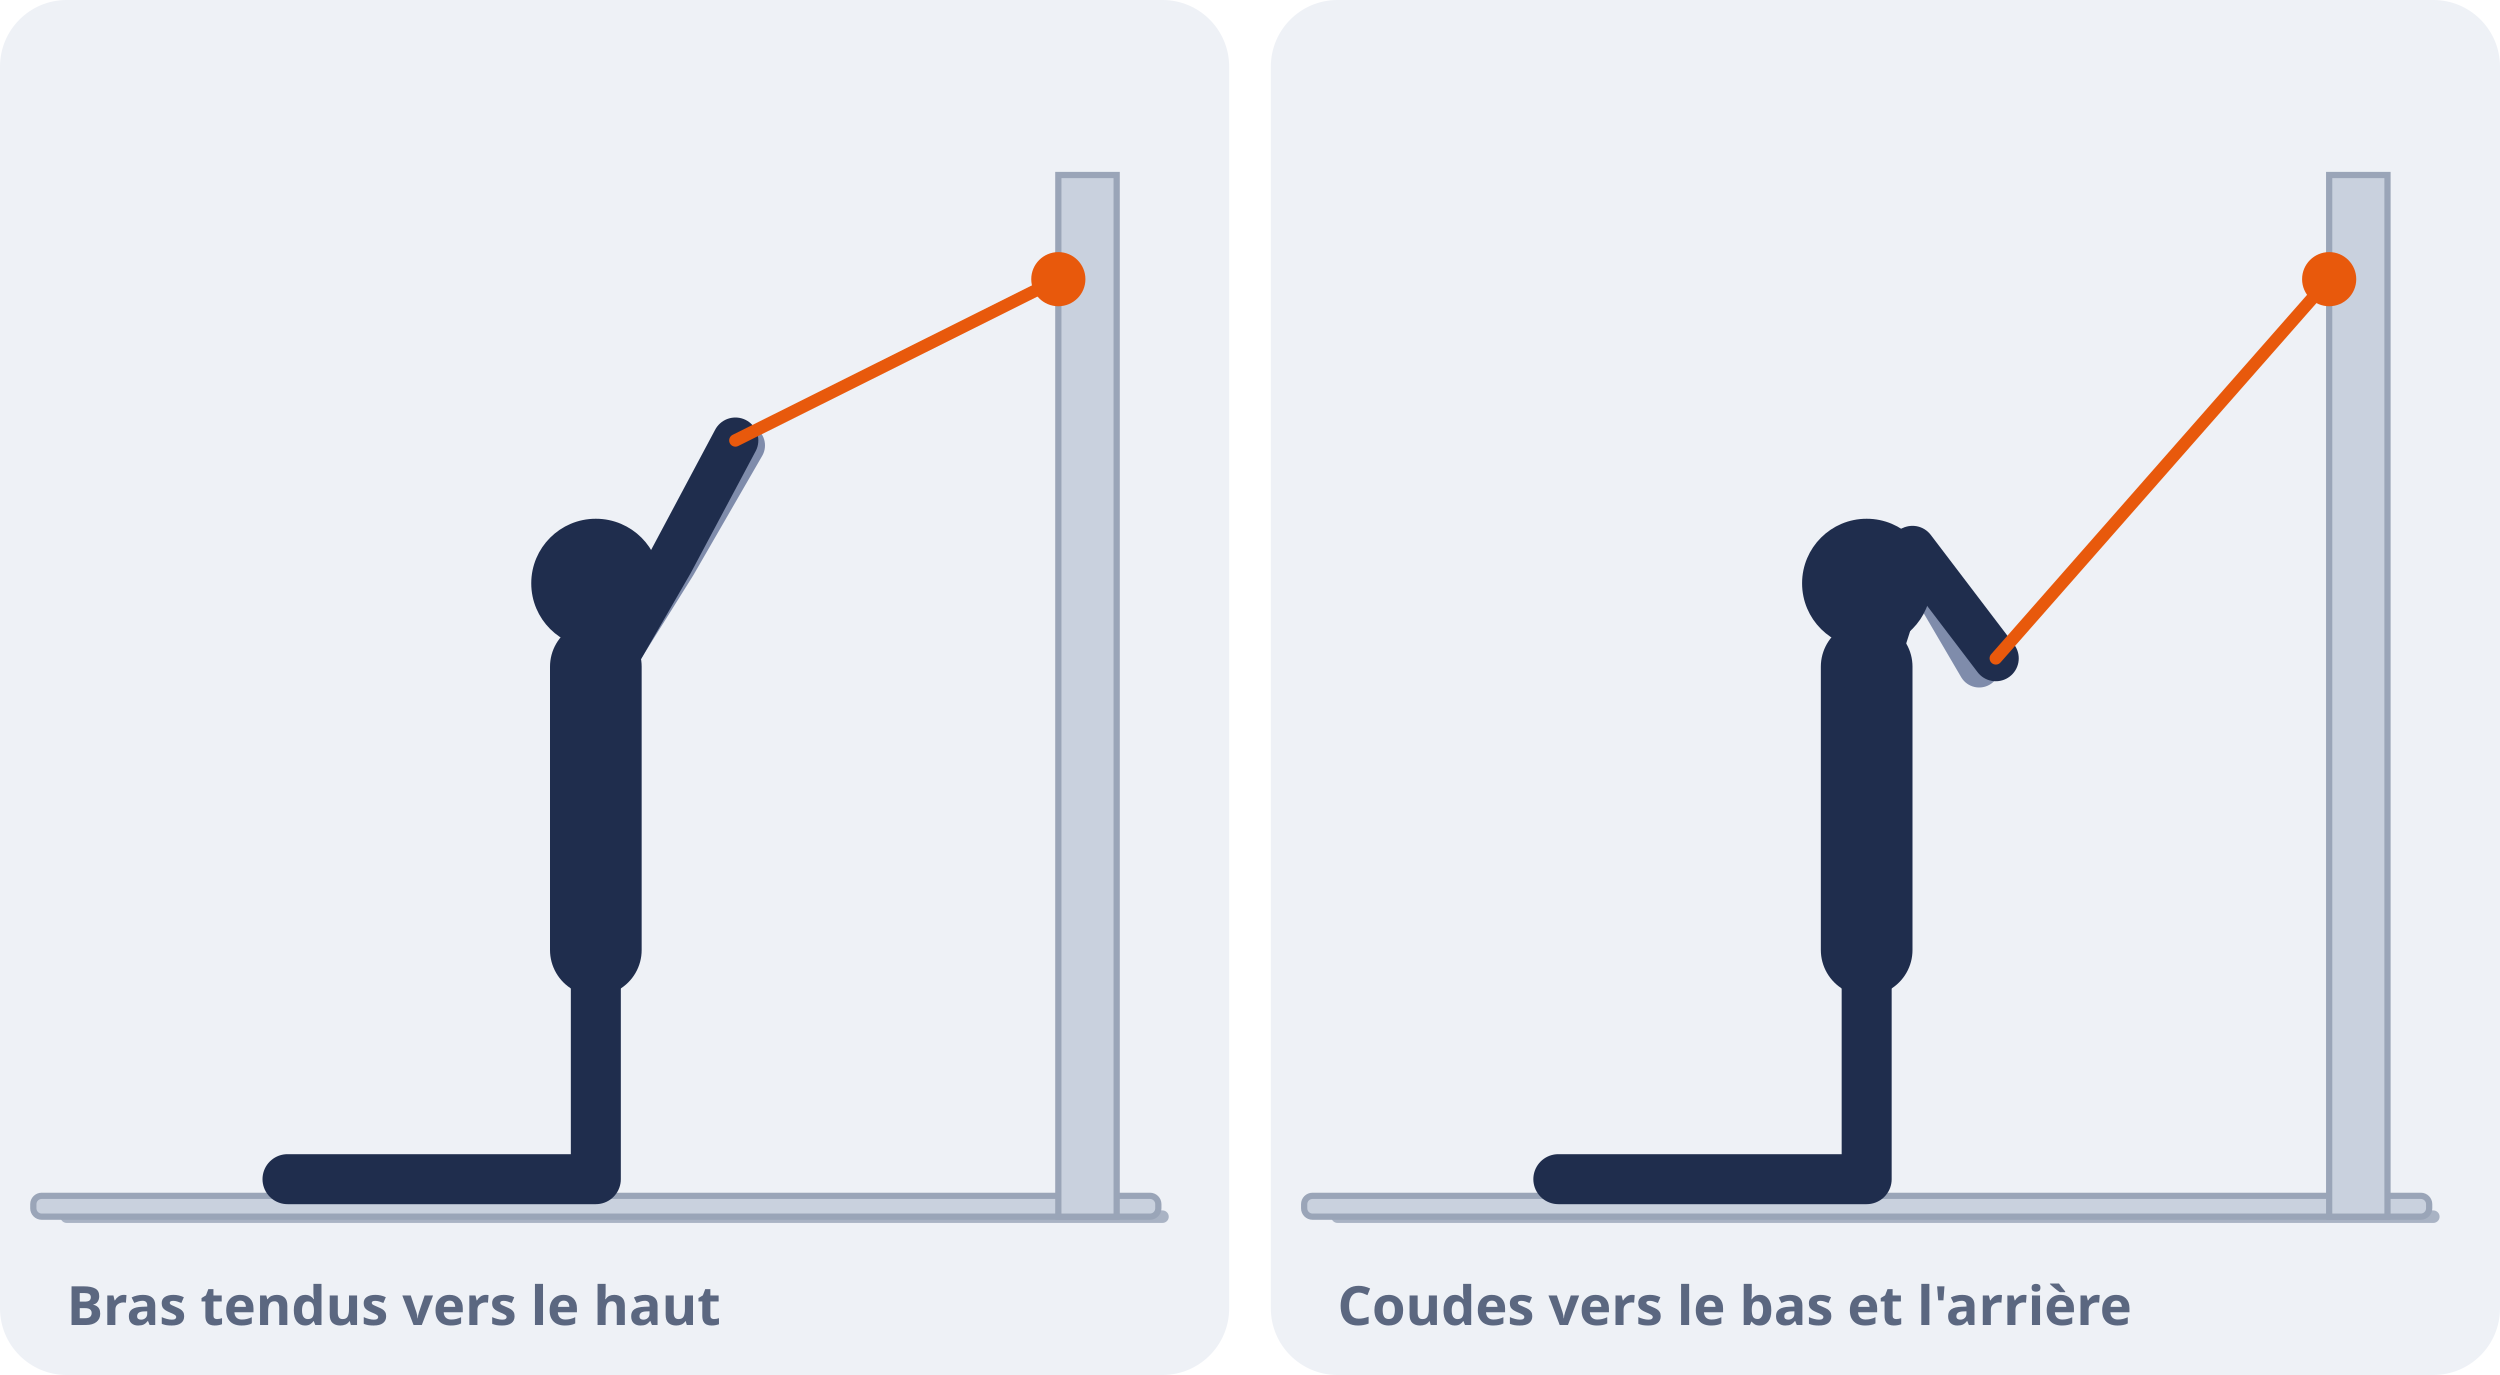
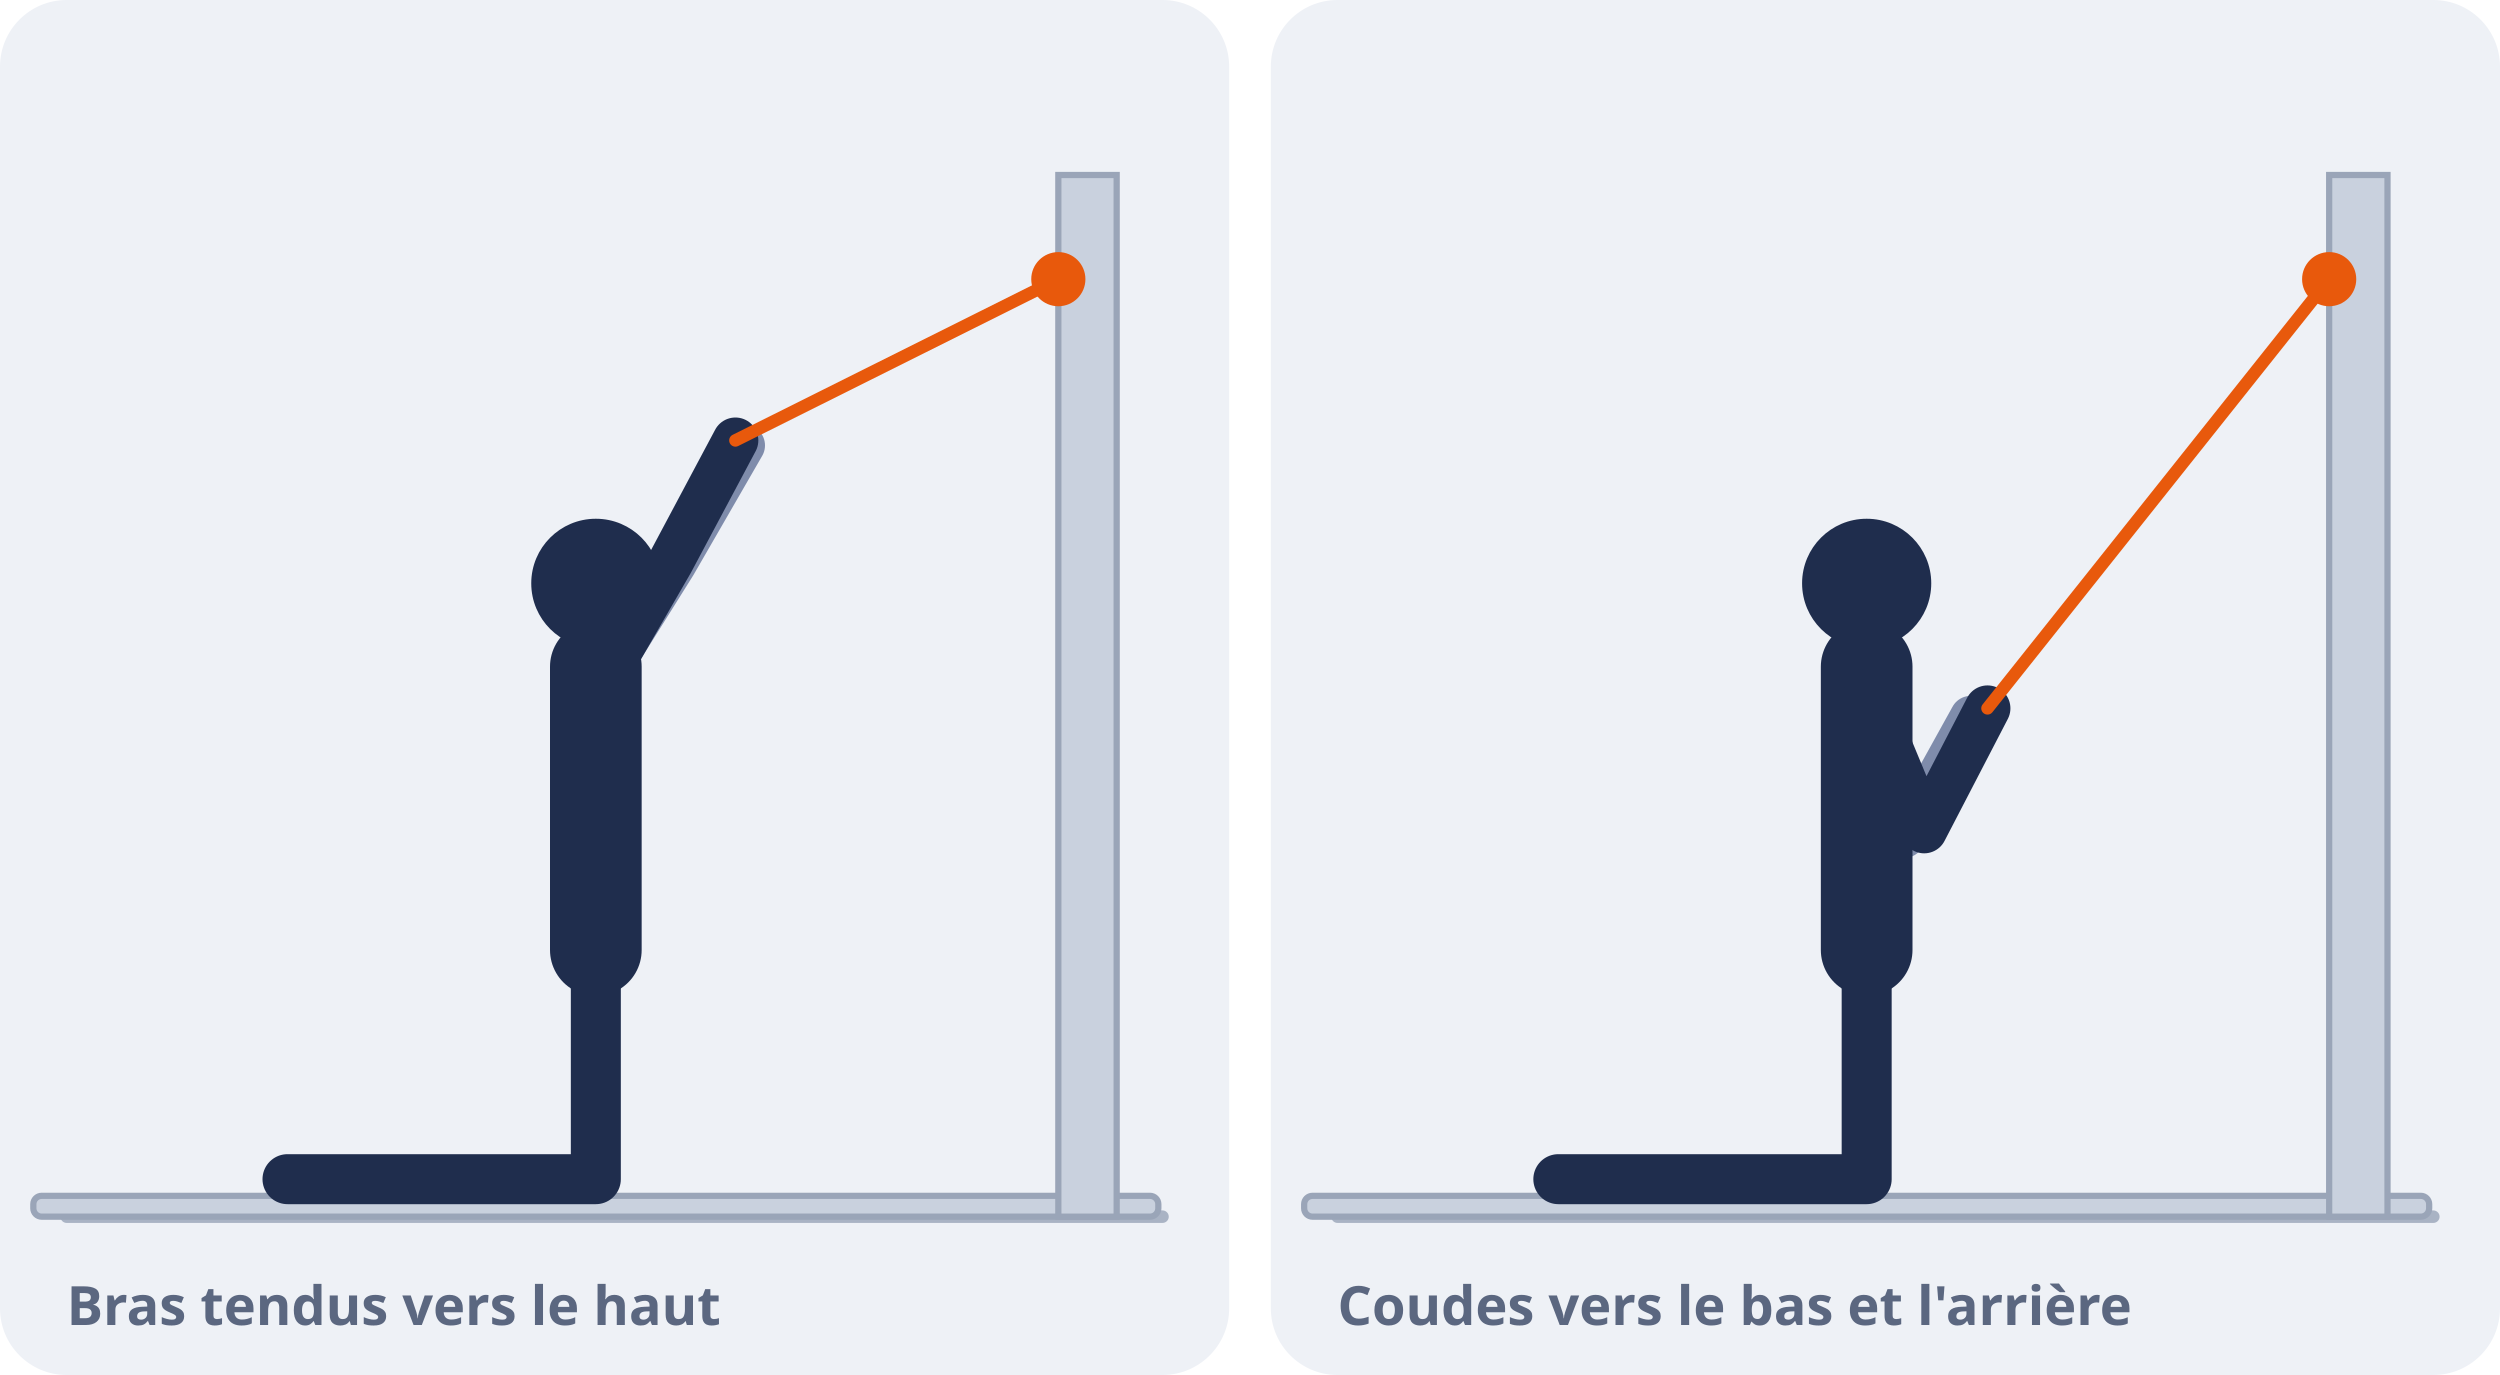
<svg xmlns="http://www.w3.org/2000/svg" viewBox="0 0 600 330" role="img" aria-labelledby="t">
  <style>.bg{fill:#eef1f6}.gr{stroke:#a9b3c4;stroke-width:3;stroke-linecap:round}.bn{stroke:#1f2d4d;fill:none;stroke-linecap:round;stroke-linejoin:round}.bf{stroke:#7f8cab;fill:none;stroke-linecap:round;stroke-linejoin:round}.bh{fill:#1f2d4d}.pr{fill:#c9d1de;stroke:#9aa5b8;stroke-width:1.5}.wb{fill:#dbe1ec}.prl{stroke:#9aa5b8;fill:none;stroke-linecap:round}.ac{stroke:#e8590c;fill:#e8590c;stroke-linecap:round}polyline.ac{fill:none}.arw{stroke:#e8590c;stroke-width:3.5;fill:none;stroke-linecap:round;stroke-linejoin:round}.arc{stroke:#e8590c;stroke-width:3;fill:none;stroke-dasharray:6 5}.tw{stroke:#e0a93c;fill:none;stroke-linecap:round;stroke-linejoin:round}.db{stroke:#4a5568}.dbi{stroke:#8793a8}.bag{fill:#3b7a57;stroke:#285a3f;stroke-width:1.5}.bagp{fill:#2f6849}.lbl{font:600 13px system-ui,sans-serif;fill:#5b6780}@media (prefers-color-scheme:dark){.bg{fill:#1b2233}.gr{stroke:#4a5670}.bn{stroke:#e8edf7}.bf{stroke:#8a97b5}.bh{fill:#e8edf7}.pr{fill:#2d3750;stroke:#4a5670}.wb{fill:#252e44}.prl{stroke:#56637f}.ac{stroke:#ff8a3d;fill:#ff8a3d}.arw,.arc{stroke:#ff8a3d}.tw{stroke:#d9b56a}.db{stroke:#b5bfd3}.dbi{stroke:#7b87a0}.lbl{fill:#9fb0cf}}</style>
  <rect class="bg" x="0" y="0" width="295" height="330" rx="16" />
  <line class="gr" x1="16" y1="292" x2="279" y2="292" />
  <rect class="pr" x="8" y="287" width="270" height="5" rx="2" />
  <rect class="pr" x="254" y="42" width="14" height="250" rx="0" />
  <circle class="ac" cx="254" cy="67" r="6" />
  <polyline class="bf" stroke-width="10" points="143,166 162.1,135.5 178.6,106.9" />
  <polyline class="bf" stroke-width="11" points="143,228 143,283 91,283 69,283" />
  <polyline class="bn" stroke-width="22" points="143,228 143,160" />
  <polyline class="bn" stroke-width="12" points="143,228 143,283 91,283 69,283" />
  <polyline class="bn" stroke-width="11" points="143,166 161,134.8 176.5,105.7" />
  <circle class="bn bh" cx="143" cy="140" r="15" />
  <polyline class="ac" stroke-width="3" points="176.5,105.7 254,67" />
  <text class="lbl" x="16" y="318">Bras tendus vers le haut</text>
  <rect class="bg" x="305" y="0" width="295" height="330" rx="16" />
  <line class="gr" x1="321" y1="292" x2="584" y2="292" />
  <rect class="pr" x="313" y="287" width="270" height="5" rx="2" />
  <rect class="pr" x="559" y="42" width="14" height="250" rx="0" />
  <circle class="ac" cx="559" cy="67" r="6" />
-   <polyline class="bf" stroke-width="10" points="448,166 458.3,131.5 475,160" />
+   <polyline class="bf" stroke-width="10" points="448,166 457,200.9 473,172" />
  <polyline class="bf" stroke-width="11" points="448,228 448,283 396,283 374,283" />
  <polyline class="bn" stroke-width="22" points="448,228 448,160" />
  <polyline class="bn" stroke-width="12" points="448,228 448,283 396,283 374,283" />
-   <polyline class="bn" stroke-width="11" points="448,166 459,131.7 479,158" />
+   <polyline class="bn" stroke-width="11" points="448,166 461.8,199.3 477,170" />
  <circle class="bn bh" cx="448" cy="140" r="15" />
-   <polyline class="ac" stroke-width="3" points="479,158 559,67" />
+   <polyline class="ac" stroke-width="3" points="477,170 559,67" />
  <text class="lbl" x="321" y="318">Coudes vers le bas et l'arrière</text>
</svg>
